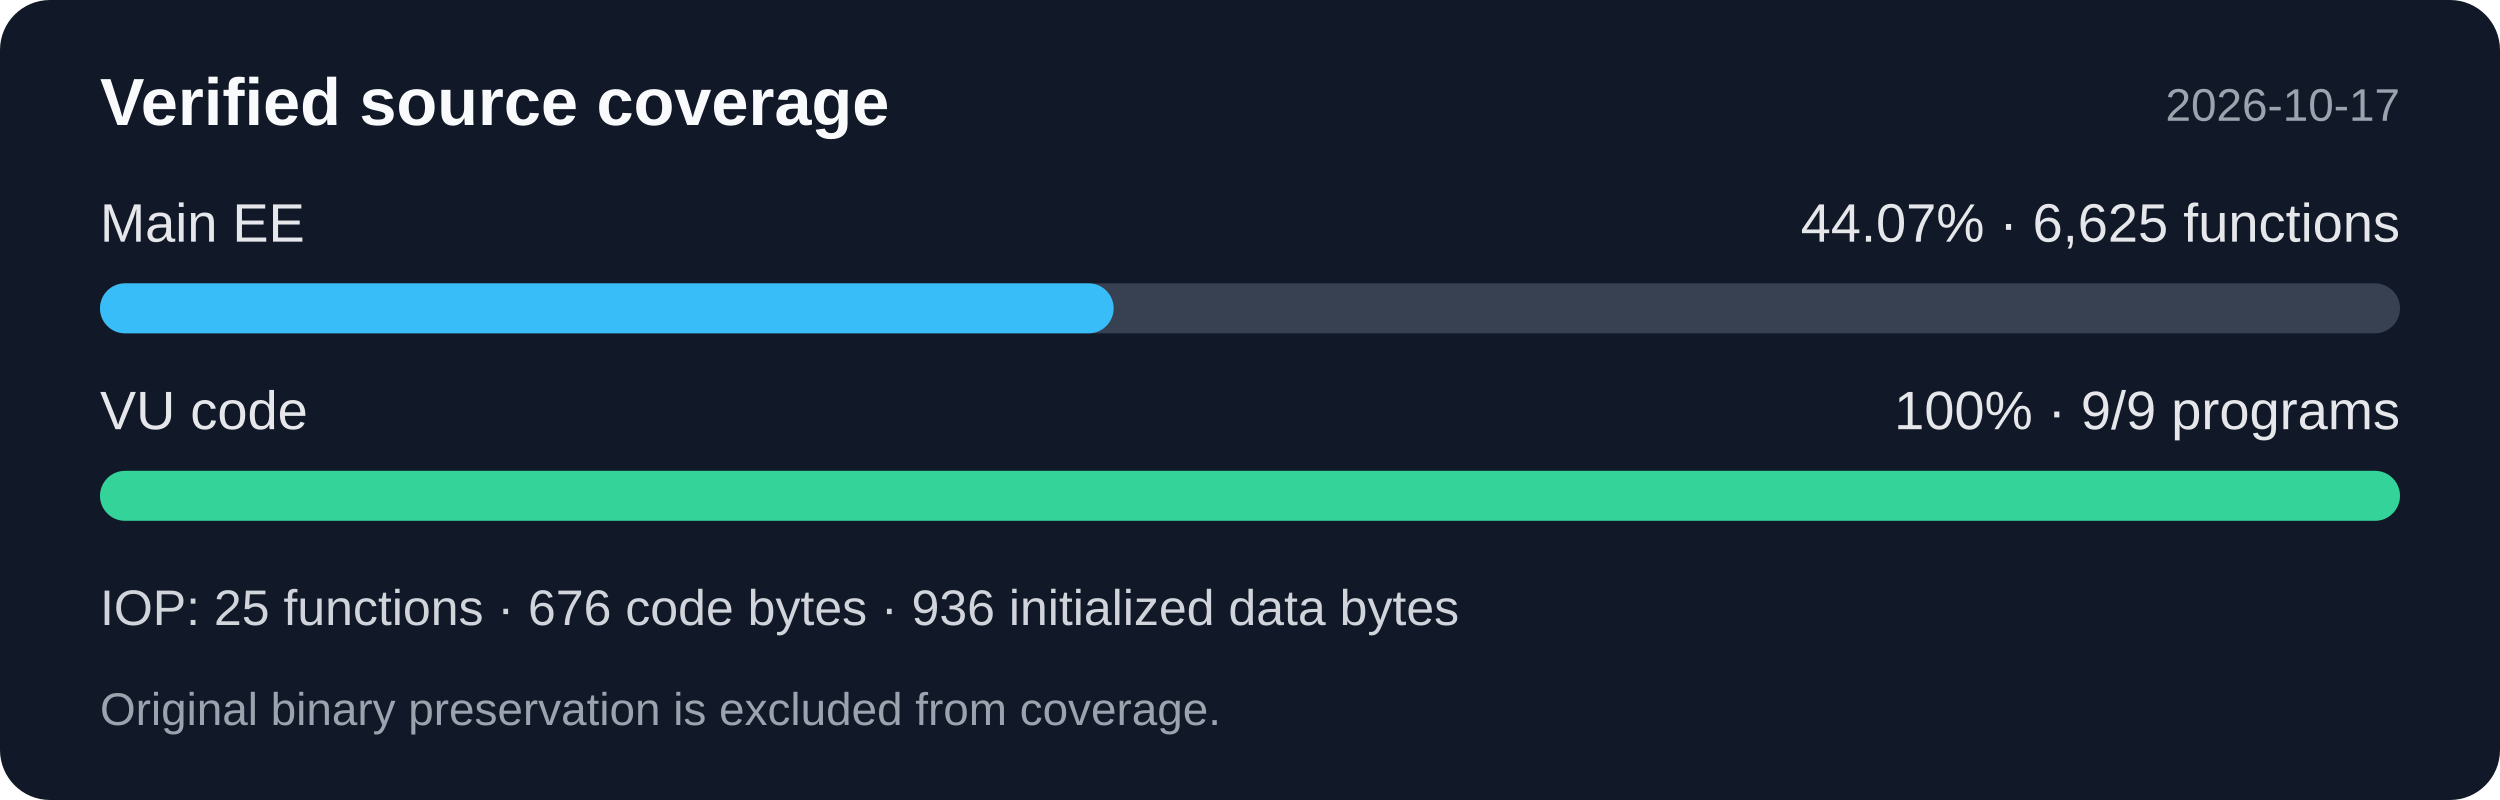
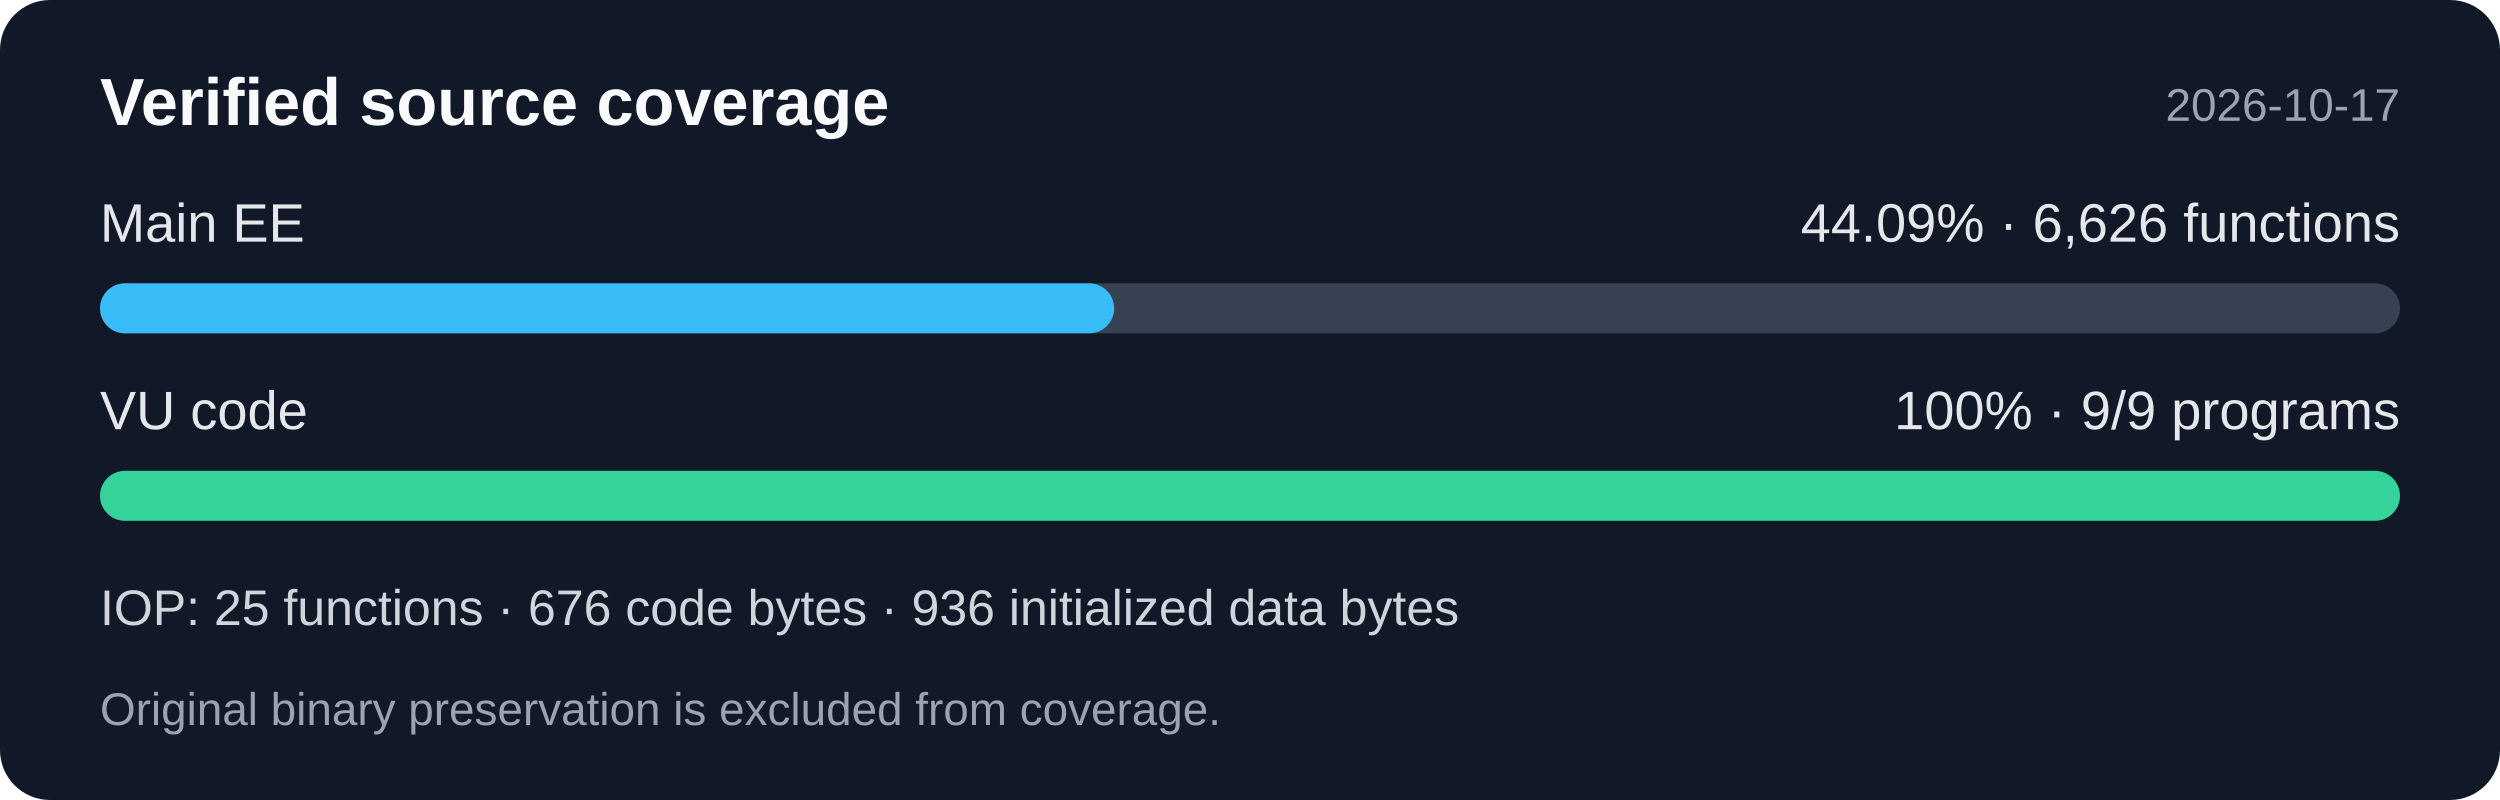
<svg xmlns="http://www.w3.org/2000/svg" width="600" height="192" viewBox="0 0 600 192" role="img" aria-labelledby="title desc">
  <rect width="600" height="192" rx="12" fill="#111827" />
  <g font-family="Segoe UI,Arial,sans-serif">
    <text x="24" y="30" fill="#f9fafb" font-size="16" font-weight="600">Verified source coverage</text>
    <text x="576" y="29" fill="#9ca3af" font-size="11" text-anchor="end">2026-10-17</text>
    <text x="24" y="58" fill="#e5e7eb" font-size="13">Main EE</text>
-     <text x="576" y="58" fill="#e5e7eb" font-size="13" text-anchor="end">44.07% · 6,625 functions</text>
+     <text x="576" y="58" fill="#e5e7eb" font-size="13" text-anchor="end">44.09% · 6,626 functions</text>
    <rect x="24" y="68" width="552" height="12" rx="6" fill="#374151" />
-     <rect x="24" y="68" width="243.277" height="12" rx="6" fill="#38bdf8" />
+     <rect x="24" y="68" width="243.403" height="12" rx="6" fill="#38bdf8" />
    <text x="24" y="103" fill="#e5e7eb" font-size="13">VU code</text>
    <text x="576" y="103" fill="#e5e7eb" font-size="13" text-anchor="end">100% · 9/9 programs</text>
    <rect x="24" y="113" width="552" height="12" rx="6" fill="#34d399" />
    <text x="24" y="150" fill="#d1d5db" font-size="12">IOP: 25 functions · 676 code bytes · 936 initialized data bytes</text>
    <text x="24" y="174" fill="#9ca3af" font-size="11">Original binary preservation is excluded from coverage.</text>
  </g>
</svg>
